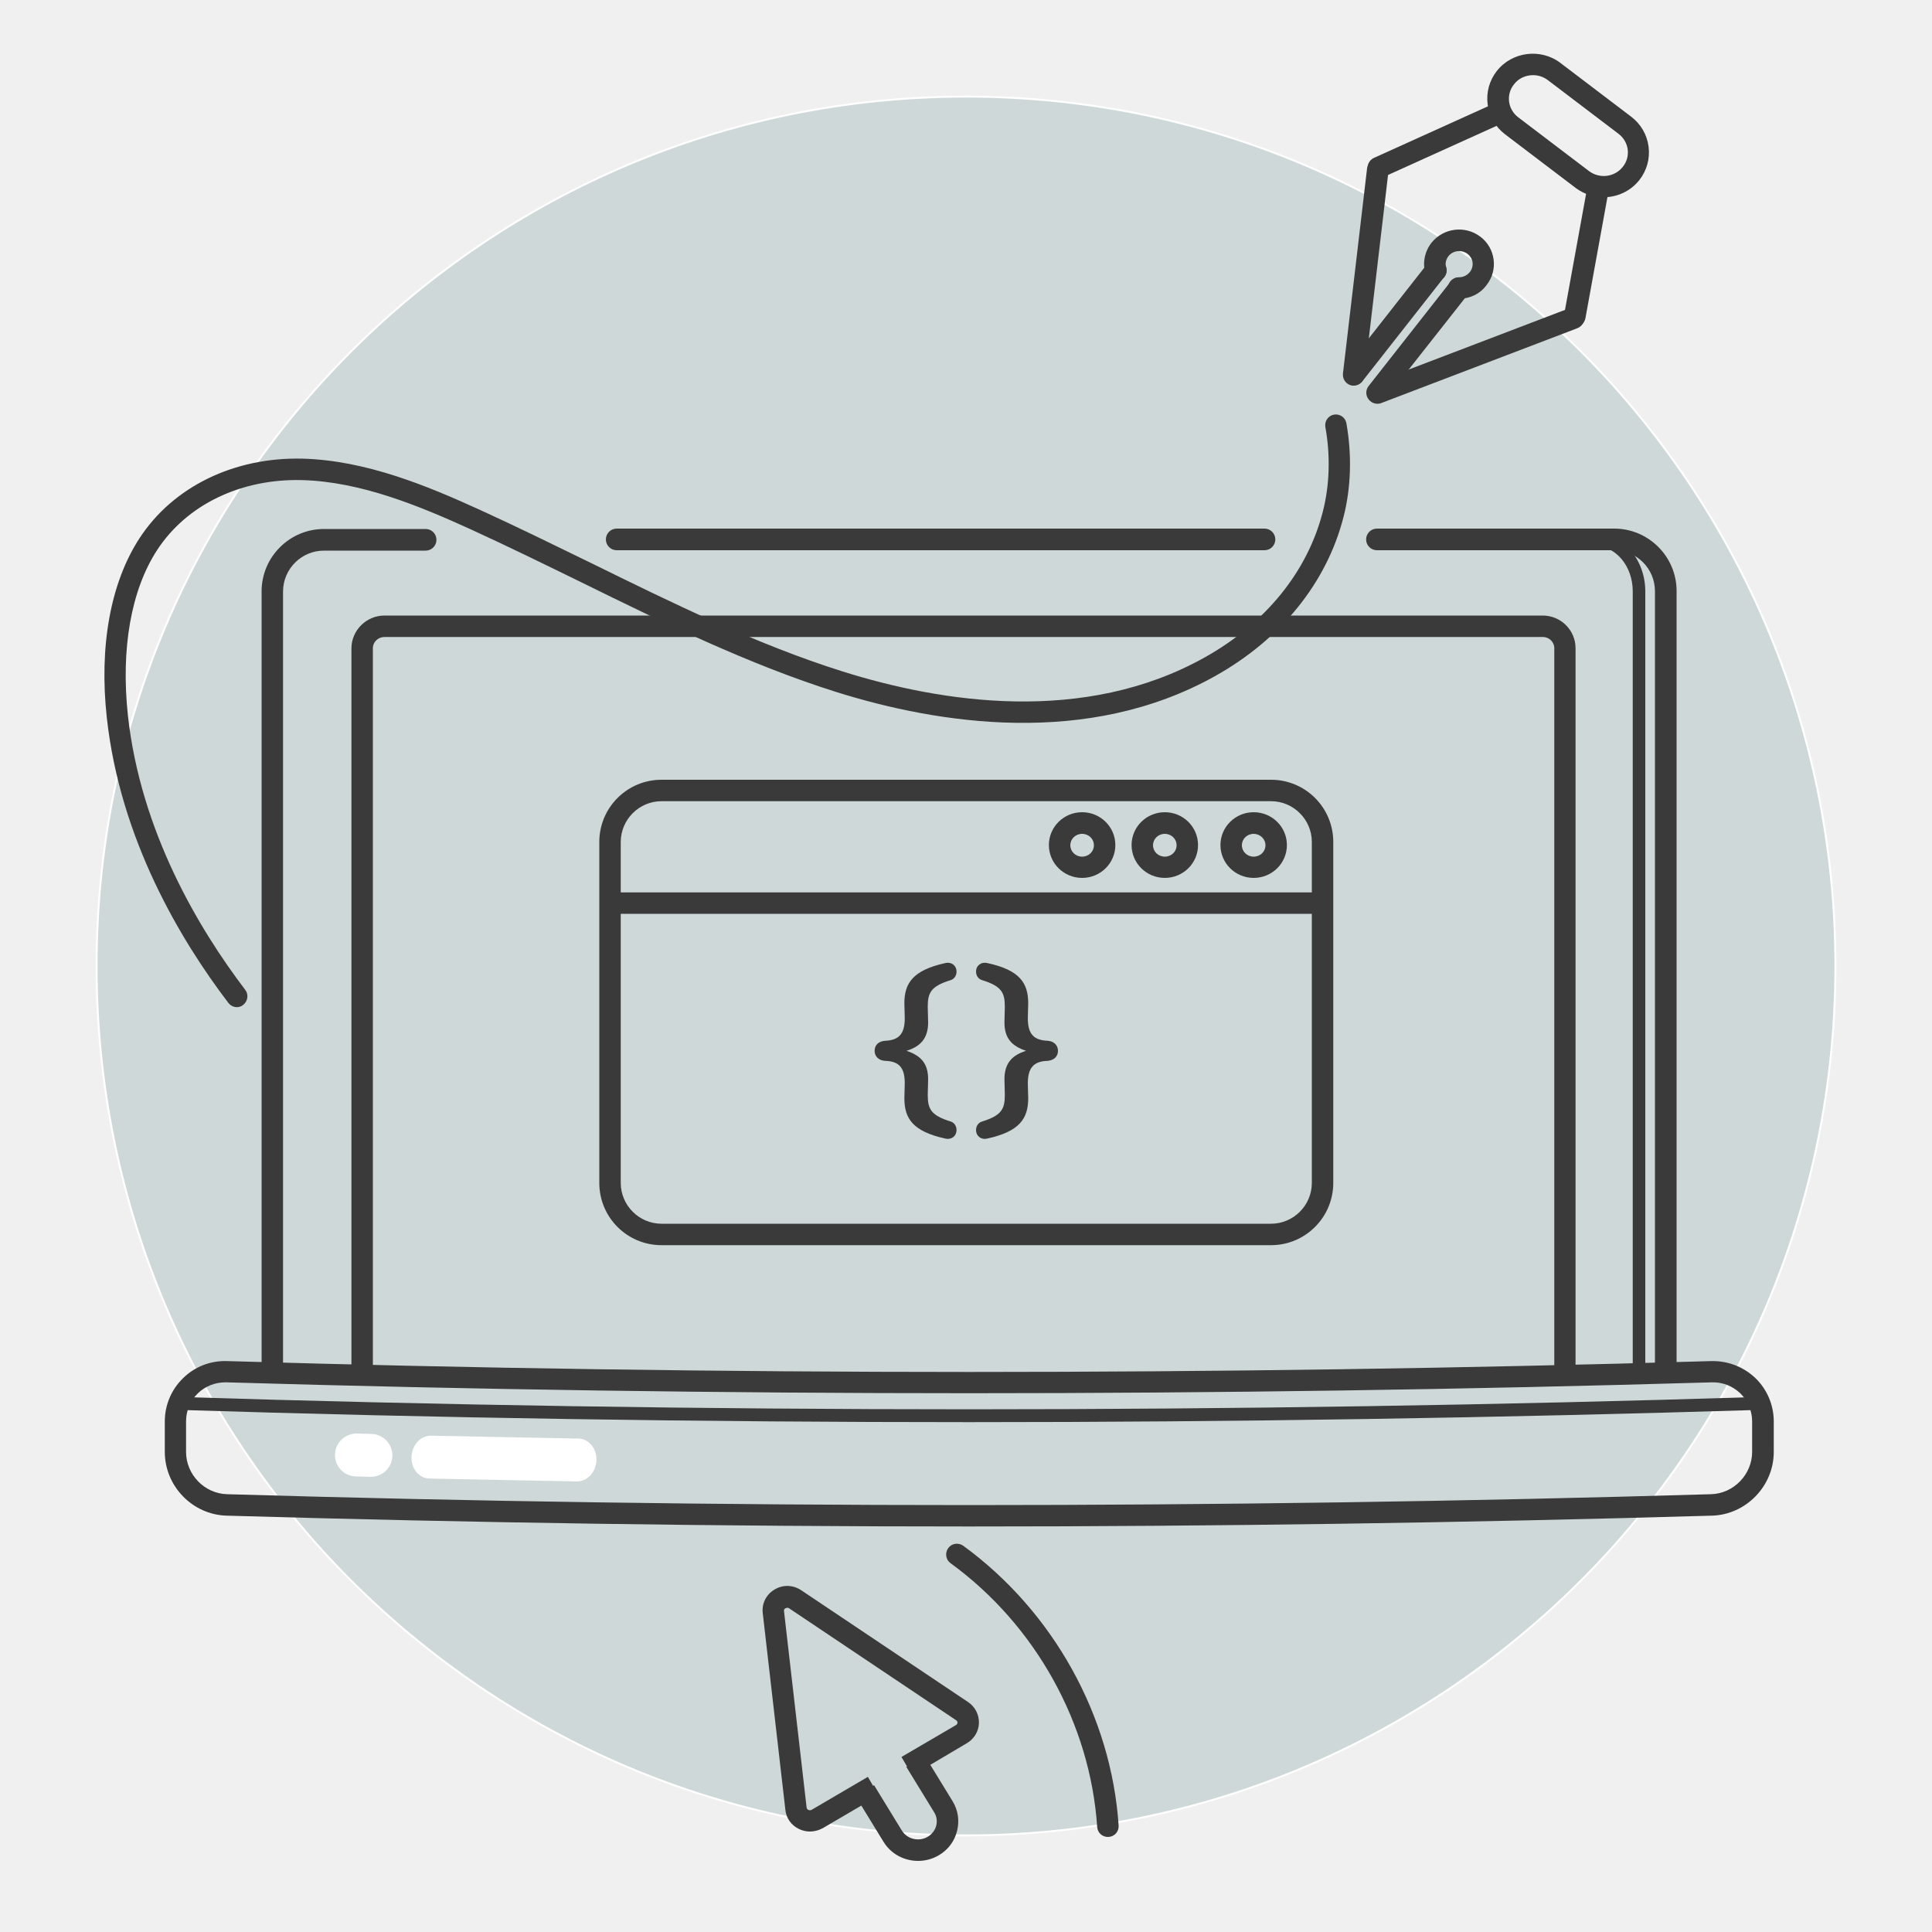
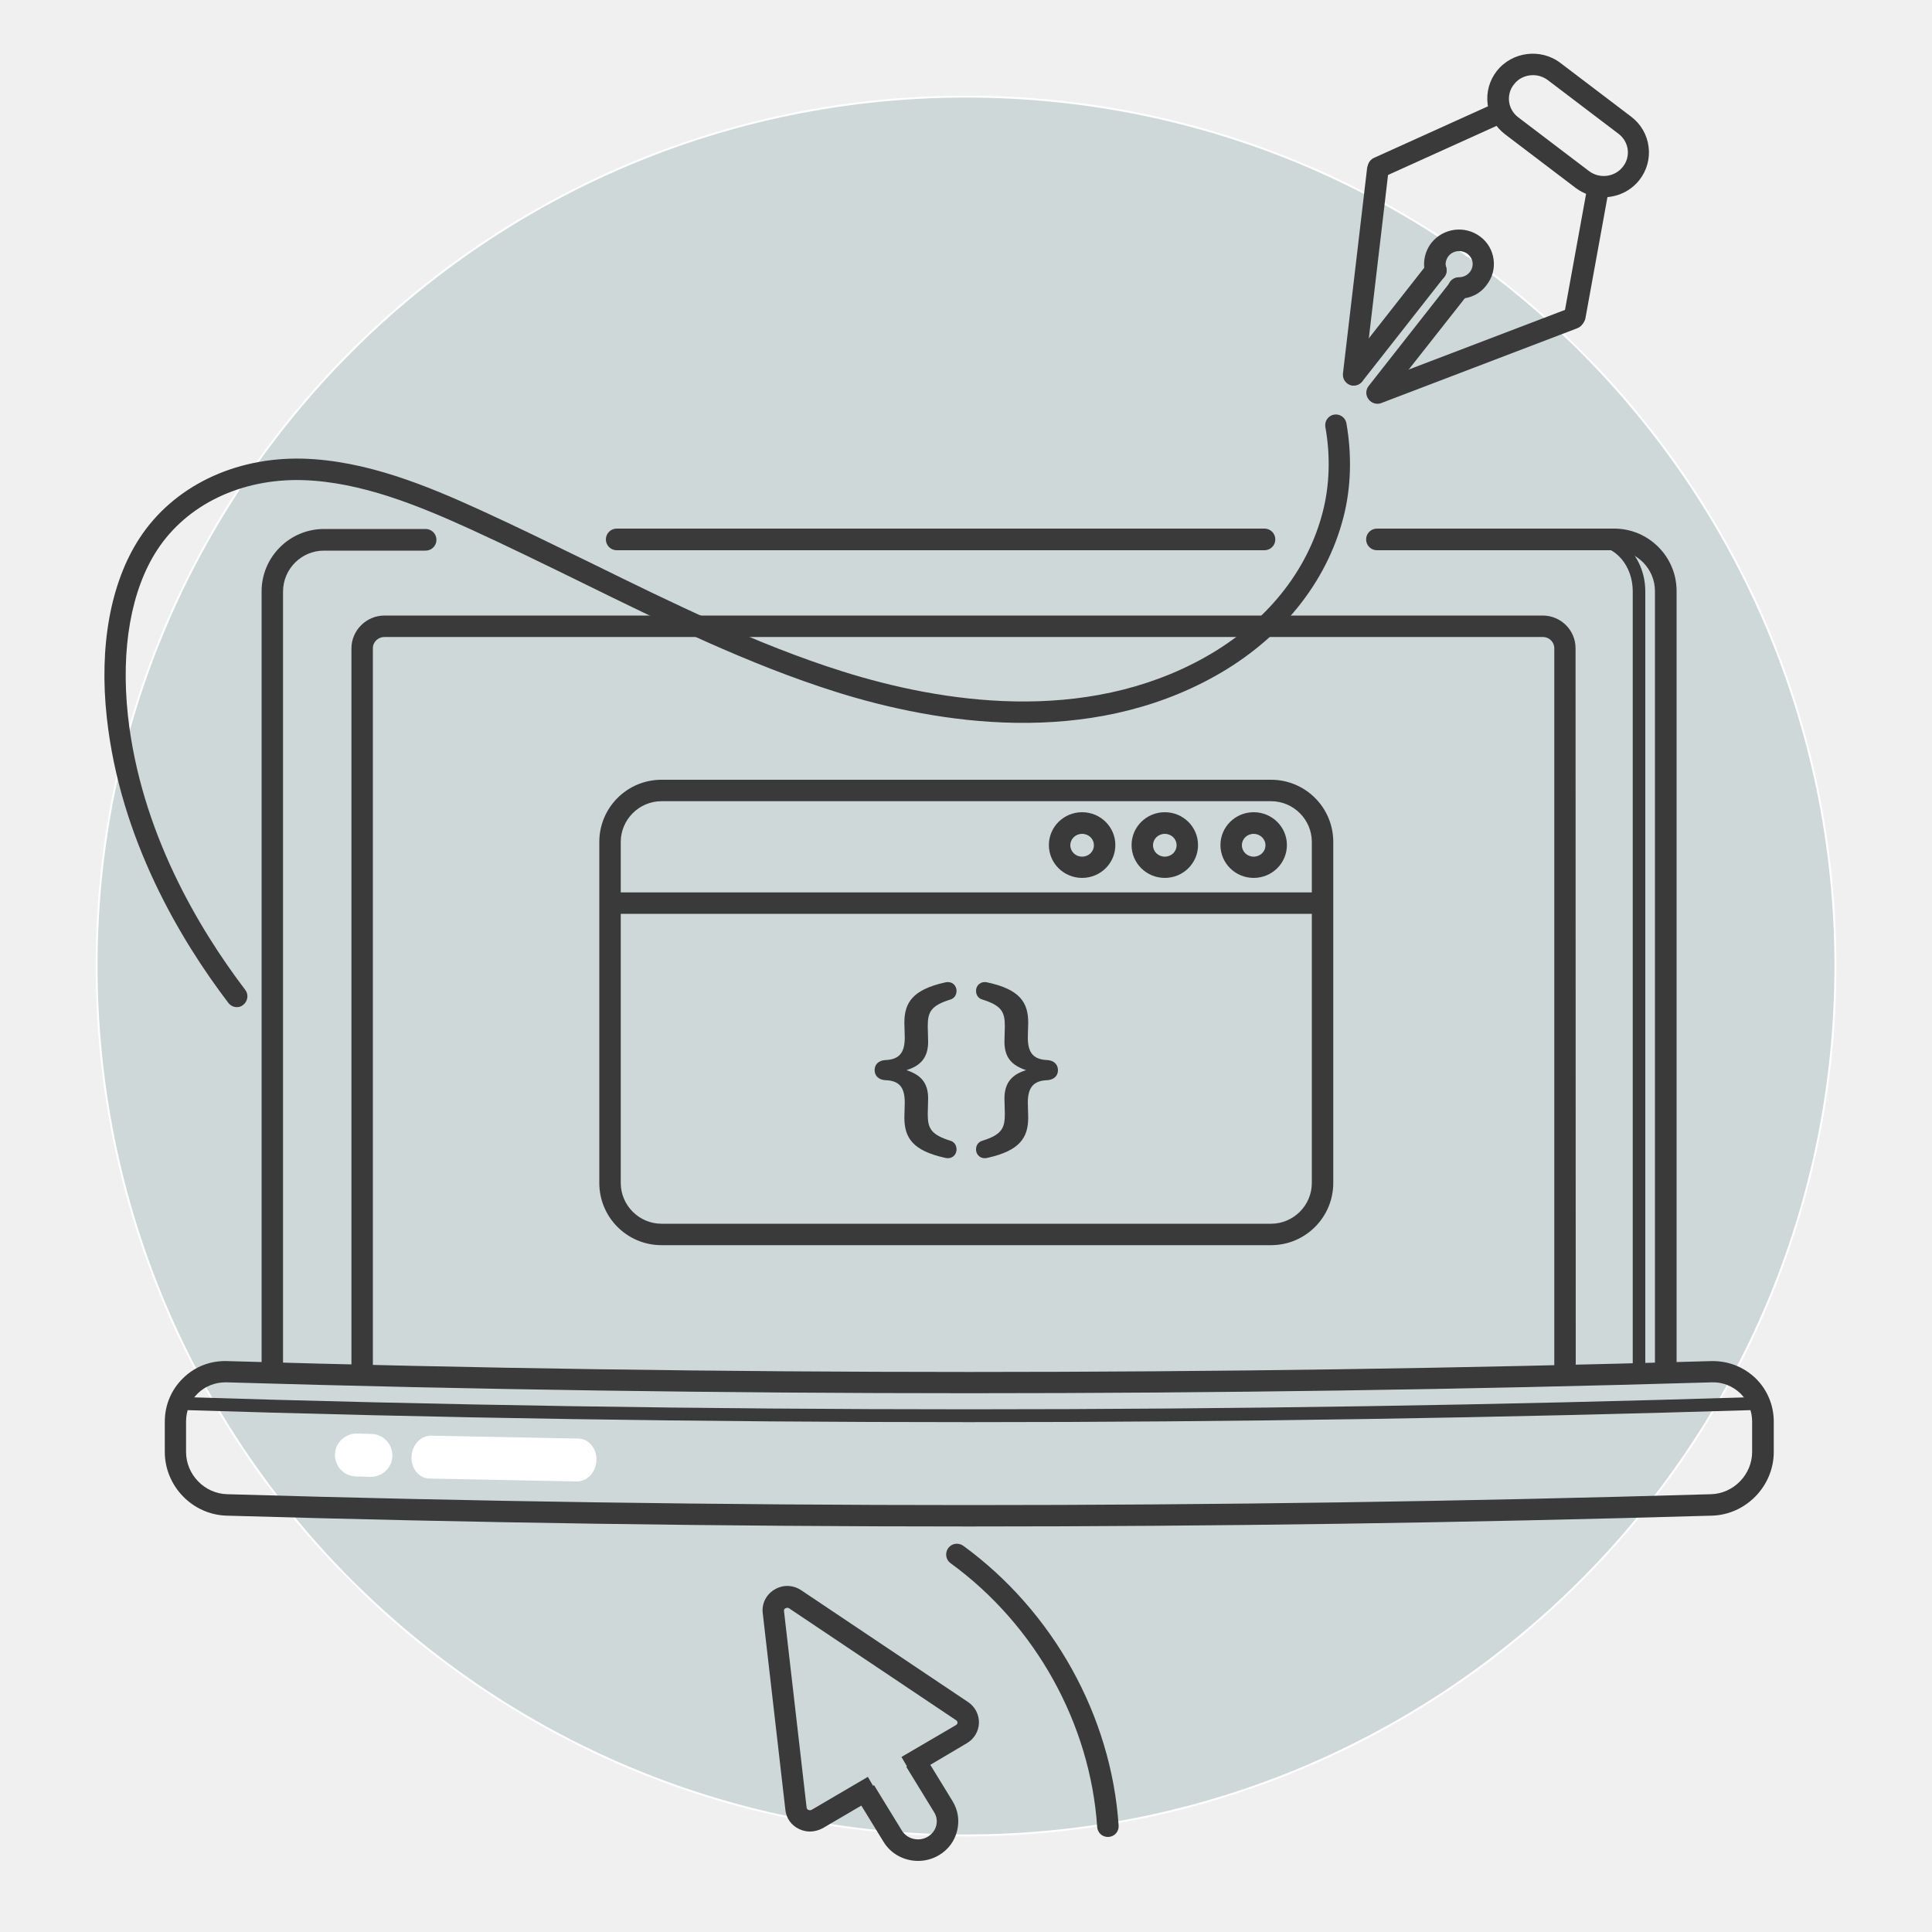
<svg xmlns="http://www.w3.org/2000/svg" version="1.1" id="Layer_1" x="0px" y="0px" viewBox="0 0 1000 1000" style="enable-background:new 0 0 1000 1000;" xml:space="preserve">
  <style type="text/css">
	.st0{fill:#CED8D8;stroke:#FFFFFF;stroke-miterlimit:10;}
	.st1{fill:#3A3A3A;}
	.st2{fill:none;stroke:#3A3A3A;stroke-width:5;stroke-linecap:round;stroke-linejoin:round;stroke-miterlimit:10;}
	.st3{fill:#FFFFFF;}
</style>
  <circle class="st0" cx="500" cy="500" r="450" />
  <g>
    <g>
-       <path class="st1" d="M815.6,708.7h-11.1V335.5c0-3.2-2.7-5.8-5.9-5.8H199c-3.3,0-6,2.6-6,5.8v373.1h-11.1V335.6    c0-9.3,7.7-17,17.1-17h599.5c9.4,0,17,7.6,17,16.9V708.7z" />
+       <path class="st1" d="M815.6,708.7h-11.1V335.5c0-3.2-2.7-5.8-5.9-5.8H199c-3.3,0-6,2.6-6,5.8v373.1h-11.1v-373    c0-9.3,7.7-17,17.1-17h599.5c9.4,0,17,7.6,17,16.9L815.6,708.7L815.6,708.7z" />
    </g>
  </g>
  <g>
    <g>
      <g>
-         <path class="st1" d="M122.6,521.3c-1.7,0-3.3-0.8-4.4-2.2c-24.9-32.7-56-84.8-62.9-147.5c-4.1-37,1.9-70,16.9-93     c17.4-26.7,49-42.1,84.5-41.2c32.8,0.9,64.5,14.1,91.7,26.5c19.3,8.8,38.8,18.4,57.7,27.6c42.1,20.7,85.7,42.1,129.9,56     c51.1,16.1,125.1,27.8,187.7-7.3c31.4-17.6,53.1-44.4,61-75.4c3.5-13.7,4-28.8,1.3-43.8c-0.5-3,1.5-5.9,4.5-6.4     c3-0.5,5.9,1.5,6.4,4.5c2.9,16.5,2.4,33.3-1.5,48.5c-8.7,34-32.3,63.2-66.4,82.3c-66.1,37-143.3,24.9-196.4,8.2     c-45-14.2-89-35.7-131.5-56.6c-18.8-9.2-38.2-18.7-57.4-27.5c-26.2-11.9-56.7-24.7-87.4-25.5c-31.6-0.8-59.6,12.7-74.9,36.1     c-13.6,20.8-18.9,51.3-15.2,85.7c6.6,60.2,36.7,110.4,60.7,142c1.9,2.4,1.4,5.9-1,7.8C125,520.9,123.8,521.3,122.6,521.3z" />
+         <path class="st1" d="M122.6,521.3c-1.7,0-3.3-0.8-4.4-2.2c-24.9-32.7-56-84.8-62.9-147.5c-4.1-37,1.9-70,16.9-93     c17.4-26.7,49-42.1,84.5-41.2c32.8,0.9,64.5,14.1,91.7,26.5c19.3,8.8,38.8,18.4,57.7,27.6c42.1,20.7,85.7,42.1,129.9,56     c51.1,16.1,125.1,27.8,187.7-7.3c31.4-17.6,53.1-44.4,61-75.4c3.5-13.7,4-28.8,1.3-43.8c-0.5-3,1.5-5.9,4.5-6.4s5.9,1.5,6.4,4.5     c2.9,16.5,2.4,33.3-1.5,48.5c-8.7,34-32.3,63.2-66.4,82.3c-66.1,37-143.3,24.9-196.4,8.2c-45-14.2-89-35.7-131.5-56.6     c-18.8-9.2-38.2-18.7-57.4-27.5c-26.2-11.9-56.7-24.7-87.4-25.5c-31.6-0.8-59.6,12.7-74.9,36.1c-13.6,20.8-18.9,51.3-15.2,85.7     c6.6,60.2,36.7,110.4,60.7,142c1.9,2.4,1.4,5.9-1,7.8C125,520.9,123.8,521.3,122.6,521.3z" />
      </g>
    </g>
  </g>
  <g>
    <g>
      <g>
-         <path class="st1" d="M830,102.1c-5,0-10.1-1.6-14.4-4.8l-36.6-27.8c-5-3.8-8.2-9.3-9-15.5c-0.8-6.2,0.9-12.3,4.7-17.2     c7.9-10.1,22.8-12,33-4.2l36.6,27.8c5,3.8,8.2,9.3,9,15.5c0.8,6.2-0.9,12.3-4.7,17.2C844,99,837,102.1,830,102.1z M793.5,38.9     c-3.8,0-7.5,1.6-9.9,4.8c-2,2.5-2.9,5.7-2.5,8.9c0.4,3.2,2.1,6.1,4.7,8.1l36.6,27.8c5.5,4.2,13.4,3.2,17.6-2.2     c2-2.5,2.9-5.7,2.5-8.9c-0.4-3.2-2.1-6.1-4.7-8.1l-36.6-27.8C798.8,39.7,796.1,38.9,793.5,38.9z" />
+         <path class="st1" d="M830,102.1c-5,0-10.1-1.6-14.4-4.8L779,69.5c-5-3.8-8.2-9.3-9-15.5s0.9-12.3,4.7-17.2     c7.9-10.1,22.8-12,33-4.2l36.6,27.8c5,3.8,8.2,9.3,9,15.5s-0.9,12.3-4.7,17.2C844,99,837,102.1,830,102.1z M793.5,38.9     c-3.8,0-7.5,1.6-9.9,4.8c-2,2.5-2.9,5.7-2.5,8.9c0.4,3.2,2.1,6.1,4.7,8.1l36.6,27.8c5.5,4.2,13.4,3.2,17.6-2.2     c2-2.5,2.9-5.7,2.5-8.9c-0.4-3.2-2.1-6.1-4.7-8.1l-36.6-27.8C798.8,39.7,796.1,38.9,793.5,38.9z" />
      </g>
    </g>
    <g>
      <g>
        <path class="st1" d="M815.1,169.4c-0.3,0-0.7,0-1-0.1c-3-0.5-5-3.4-4.5-6.5l12.2-67.1c0.5-3,3.4-5,6.5-4.5c3,0.5,5,3.4,4.5,6.5     l-12.2,67.1C820,167.6,817.7,169.4,815.1,169.4z" />
      </g>
    </g>
    <g>
      <g>
        <path class="st1" d="M713.5,92.3c-2.1,0-4.1-1.2-5.1-3.3c-1.3-2.8,0-6.1,2.8-7.3l63-28.5c2.8-1.3,6.1,0,7.3,2.8     c1.3,2.8,0,6.1-2.8,7.3l-63,28.5C715,92.2,714.2,92.3,713.5,92.3z" />
      </g>
    </g>
    <g>
      <g>
        <path class="st1" d="M713,209c-2.2,0-4.3-1.4-5.2-3.6c-1.1-2.9,0.3-6.1,3.2-7.2l101.4-38.7c2.9-1.1,6.1,0.3,7.2,3.2     c1.1,2.9-0.3,6.1-3.2,7.2L715,208.6C714.3,208.9,713.6,209,713,209z" />
      </g>
    </g>
    <g>
      <g>
-         <path class="st1" d="M755.3,154.6c-0.1,0-0.2,0-0.3,0c-3.1,0-5.5-2.6-5.5-5.6c0-3.1,2.6-5.5,5.6-5.5c0,0,0.1,0,0.1,0     c2.2,0,4.2-1,5.6-2.7c1.1-1.4,1.6-3.2,1.4-4.9c-0.2-1.8-1.2-3.4-2.6-4.5c-3.1-2.3-7.5-1.8-9.9,1.2c-1.3,1.7-1.8,3.9-1.2,5.9     c0.9,2.9-0.8,6-3.8,6.9c-2.9,0.8-6-0.9-6.9-3.8c-1.6-5.5-0.4-11.4,3.1-15.9c6.1-7.7,17.4-9.2,25.3-3.2c3.9,2.9,6.3,7.2,6.9,11.9     c0.6,4.7-0.7,9.4-3.7,13.2C766.1,152.1,760.9,154.6,755.3,154.6z" />
+         <path class="st1" d="M755.3,154.6c-0.1,0-0.2,0-0.3,0c-3.1,0-5.5-2.6-5.5-5.6c0-3.1,2.6-5.5,5.6-5.5h0.1c2.2,0,4.2-1,5.6-2.7     c1.1-1.4,1.6-3.2,1.4-4.9c-0.2-1.8-1.2-3.4-2.6-4.5c-3.1-2.3-7.5-1.8-9.9,1.2c-1.3,1.7-1.8,3.9-1.2,5.9c0.9,2.9-0.8,6-3.8,6.9     c-2.9,0.8-6-0.9-6.9-3.8c-1.6-5.5-0.4-11.4,3.1-15.9c6.1-7.7,17.4-9.2,25.3-3.2c3.9,2.9,6.3,7.2,6.9,11.9     c0.6,4.7-0.7,9.4-3.7,13.2C766.1,152.1,760.9,154.6,755.3,154.6z" />
      </g>
    </g>
    <g>
      <g>
        <path class="st1" d="M700.8,199.4c-1.2,0-2.4-0.4-3.4-1.2c-2.4-1.9-2.8-5.4-0.9-7.8l42.4-54c1.9-2.4,5.4-2.8,7.8-0.9     c2.4,1.9,2.8,5.4,0.9,7.8l-42.4,54C704.1,198.6,702.5,199.4,700.8,199.4z" />
      </g>
    </g>
    <g>
      <g>
        <path class="st1" d="M712.7,208.8c-1.2,0-2.4-0.4-3.4-1.2c-2.4-1.9-2.8-5.4-0.9-7.8l42.5-54.1c1.9-2.4,5.4-2.8,7.8-0.9     c2.4,1.9,2.8,5.4,0.9,7.8L717,206.7C715.9,208,714.3,208.8,712.7,208.8z" />
      </g>
    </g>
    <g>
      <g>
        <path class="st2" d="M718.7,201.3" />
      </g>
    </g>
    <g>
      <g>
        <path class="st1" d="M700.7,199.6c-0.2,0-0.4,0-0.7,0c-3-0.4-5.2-3.1-4.9-6.2l12.5-106.3c0.4-3,3.1-5.2,6.2-4.9     c3,0.4,5.2,3.1,4.9,6.2l-12.5,106.3C705.8,197.6,703.4,199.6,700.7,199.6z" />
      </g>
    </g>
  </g>
  <g>
    <g>
      <g>
-         <path class="st1" d="M419.2,948c-2,0-4-0.5-5.8-1.4c-3.9-1.9-6.5-5.6-6.9-9.9l-11.7-101.7c-0.6-4.9,1.7-9.6,6-12.2     c4.4-2.7,9.7-2.5,13.9,0.3l86.4,57.9c3.6,2.4,5.7,6.5,5.6,10.8c-0.1,4.3-2.5,8.3-6.3,10.5L472.2,919l-5.6-9.6l28.2-16.5     c0.6-0.4,0.8-0.9,0.8-1.2c0-0.4-0.1-0.9-0.7-1.3l-86.4-57.9c-0.9-0.6-1.7-0.2-2,0c-0.6,0.3-0.8,0.8-0.7,1.4l11.7,101.7     c0.1,0.7,0.5,1,0.9,1.2c0.3,0.1,1,0.4,1.8-0.1l29-17l5.6,9.6l-29,17C423.7,947.4,421.4,948,419.2,948z" />
+         <path class="st1" d="M419.2,948c-2,0-4-0.5-5.8-1.4c-3.9-1.9-6.5-5.6-6.9-9.9L394.8,835c-0.6-4.9,1.7-9.6,6-12.2     c4.4-2.7,9.7-2.5,13.9,0.3l86.4,57.9c3.6,2.4,5.7,6.5,5.6,10.8s-2.5,8.3-6.3,10.5L472.2,919l-5.6-9.6l28.2-16.5     c0.6-0.4,0.8-0.9,0.8-1.2c0-0.4-0.1-0.9-0.7-1.3l-86.4-57.9c-0.9-0.6-1.7-0.2-2,0c-0.6,0.3-0.8,0.8-0.7,1.4l11.7,101.7     c0.1,0.7,0.5,1,0.9,1.2c0.3,0.1,1,0.4,1.8-0.1l29-17l5.6,9.6l-29,17C423.7,947.4,421.4,948,419.2,948z" />
      </g>
    </g>
    <g>
      <g>
        <path class="st1" d="M475.2,963.2c-7.1,0-14-3.5-17.9-9.9l-14.4-23.5l9.5-5.8l14.4,23.5c2.8,4.5,8.8,5.9,13.4,3.2     c2.2-1.3,3.8-3.4,4.4-5.8c0.6-2.4,0.2-4.8-1.1-6.9l-14.4-23.5l9.5-5.8l14.4,23.5c2.9,4.7,3.7,10.1,2.4,15.4     c-1.3,5.4-4.7,9.9-9.5,12.7C482.5,962.3,478.8,963.2,475.2,963.2z" />
      </g>
    </g>
  </g>
  <g>
    <g>
-       <path class="st1" d="M648.9,454.4c-9.5,0-17.2-7.6-17.2-17s7.7-17,17.2-17c9.5,0,17.2,7.6,17.2,17S658.4,454.4,648.9,454.4z     M648.9,431.6c-3.4,0-6.1,2.6-6.1,5.9s2.7,5.9,6.1,5.9c3.4,0,6.1-2.6,6.1-5.9S652.2,431.6,648.9,431.6z" />
+       <path class="st1" d="M648.9,454.4c-9.5,0-17.2-7.6-17.2-17s7.7-17,17.2-17s17.2,7.6,17.2,17S658.4,454.4,648.9,454.4z     M648.9,431.6c-3.4,0-6.1,2.6-6.1,5.9s2.7,5.9,6.1,5.9c3.4,0,6.1-2.6,6.1-5.9S652.2,431.6,648.9,431.6z" />
    </g>
  </g>
  <g>
    <g>
-       <path class="st1" d="M602.9,454.4c-9.5,0-17.2-7.6-17.2-17s7.7-17,17.2-17c9.5,0,17.2,7.6,17.2,17S612.4,454.4,602.9,454.4z     M602.9,431.6c-3.4,0-6.1,2.6-6.1,5.9s2.7,5.9,6.1,5.9c3.4,0,6.1-2.6,6.1-5.9S606.3,431.6,602.9,431.6z" />
+       <path class="st1" d="M602.9,454.4c-9.5,0-17.2-7.6-17.2-17s7.7-17,17.2-17s17.2,7.6,17.2,17S612.4,454.4,602.9,454.4z     M602.9,431.6c-3.4,0-6.1,2.6-6.1,5.9s2.7,5.9,6.1,5.9c3.4,0,6.1-2.6,6.1-5.9S606.3,431.6,602.9,431.6z" />
    </g>
  </g>
  <g>
    <g>
      <path class="st1" d="M560.1,454.4c-9.5,0-17.2-7.6-17.2-17s7.7-17,17.2-17s17.2,7.6,17.2,17S569.6,454.4,560.1,454.4z     M560.1,431.6c-3.4,0-6.1,2.6-6.1,5.9s2.7,5.9,6.1,5.9c3.4,0,6.1-2.6,6.1-5.9S563.5,431.6,560.1,431.6z" />
    </g>
  </g>
  <g>
    <g>
-       <path class="st1" d="M573.4,950.8c-2.9,0-5.3-2.2-5.5-5.2c-3.6-53.4-31.9-104.5-75.9-136.5c-2.5-1.8-3-5.3-1.2-7.8    c1.8-2.5,5.3-3,7.8-1.2c46.6,34,76.6,88.1,80.4,144.8c0.2,3.1-2.1,5.7-5.2,5.9C573.7,950.8,573.5,950.8,573.4,950.8z" />
+       <path class="st1" d="M573.4,950.8c-2.9,0-5.3-2.2-5.5-5.2c-3.6-53.4-31.9-104.5-75.9-136.5c-2.5-1.8-3-5.3-1.2-7.8s5.3-3,7.8-1.2    c46.6,34,76.6,88.1,80.4,144.8c0.2,3.1-2.1,5.7-5.2,5.9C573.7,950.8,573.5,950.8,573.4,950.8z" />
    </g>
  </g>
  <g>
    <g>
      <path class="st1" d="M862.2,714.3c-3.1,0-5.6-2.5-5.6-5.6V306c0-11.7-9.5-21.2-21.2-21.2H712.7c-3.1,0-5.6-2.5-5.6-5.6    s2.5-5.6,5.6-5.6h122.8c17.8,0,32.3,14.5,32.3,32.3v402.7C867.8,711.8,865.3,714.3,862.2,714.3z" />
    </g>
  </g>
  <g>
    <g>
      <path class="st1" d="M654.5,284.8H319.2c-3.1,0-5.6-2.5-5.6-5.6s2.5-5.6,5.6-5.6h335.3c3.1,0,5.6,2.5,5.6,5.6    S657.6,284.8,654.5,284.8z" />
    </g>
  </g>
  <g>
    <g>
      <path class="st1" d="M141,714.3c-3.1,0-5.6-2.5-5.6-5.6V306.1c0-17.8,14.5-32.3,32.3-32.3h52.6c3.1,0,5.6,2.5,5.6,5.6    s-2.5,5.6-5.6,5.6h-52.6c-11.7,0-21.2,9.5-21.2,21.2v402.6C146.5,711.8,144,714.3,141,714.3z" />
    </g>
  </g>
  <g>
    <g>
-       <path class="st1" d="M657.9,644.5H342.4c-17.8,0-32.2-14.4-32.2-32.2V435.8c0-17.8,14.4-32.2,32.2-32.2h315.5    c17.8,0,32.2,14.4,32.2,32.2v176.5C690.1,630,675.7,644.5,657.9,644.5z M342.4,414.7c-11.6,0-21.1,9.5-21.1,21.1v176.5    c0,11.6,9.5,21.1,21.1,21.1h315.5c11.6,0,21.1-9.5,21.1-21.1V435.8c0-11.6-9.5-21.1-21.1-21.1H342.4z" />
+       <path class="st1" d="M657.9,644.5H342.4c-17.8,0-32.2-14.4-32.2-32.2V435.8c0-17.8,14.4-32.2,32.2-32.2h315.5    c17.8,0,32.2,14.4,32.2,32.2v176.5C690.1,630,675.7,644.5,657.9,644.5z M342.4,414.7c-11.6,0-21.1,9.5-21.1,21.1v176.5    c0,11.6,9.5,21.1,21.1,21.1h315.5c11.6,0,21.1-9.5,21.1-21.1V435.8c0-11.6-9.5-21.1-21.1-21.1L342.4,414.7L342.4,414.7z" />
    </g>
  </g>
  <g>
    <g>
      <rect x="317.2" y="461.9" class="st1" width="368.8" height="11.1" />
    </g>
  </g>
  <g>
    <g>
      <g>
-         <path class="st1" d="M468.1,568.4c0-1.6,0.2-5.9,0.2-7.7c0-7.9-2.8-11.4-10.1-11.6c-3.4-0.2-5.5-2.3-5.5-5.2s2-5,5.5-5.2     c7.3-0.3,10.1-3.8,10.1-11.7c0-1.8-0.2-6.1-0.2-7.7c0-10.4,4.4-17.1,21.1-20.8c3.3-0.8,5.9,1.3,5.9,4.4c0,2.6-1.7,4-3,4.4     c-10.4,3.2-11.9,6.6-11.9,13.9c0,2.2,0.2,5.7,0.2,8c0,8.4-4.1,12.5-11.2,14.7c7.2,2.4,11.2,6.3,11.2,14.7c0,2.3-0.2,5.8-0.2,8     c0,7.3,1.5,10.7,11.9,13.9c1.3,0.4,3,1.8,3,4.4c0,3.1-2.6,5.2-5.9,4.4C472.5,585.6,468.1,579,468.1,568.4z" />
+         <path class="st1" d="M468.1,578.4c0-1.6,0.2-5.9,0.2-7.7c0-7.9-2.8-11.4-10.1-11.6c-3.4-0.2-5.5-2.3-5.5-5.2s2-5,5.5-5.2     c7.3-0.3,10.1-3.8,10.1-11.7c0-1.8-0.2-6.1-0.2-7.7c0-10.4,4.4-17.1,21.1-20.8c3.3-0.8,5.9,1.3,5.9,4.4c0,2.6-1.7,4-3,4.4     c-10.4,3.2-11.9,6.6-11.9,13.9c0,2.2,0.2,5.7,0.2,8c0,8.4-4.1,12.5-11.2,14.7c7.2,2.4,11.2,6.3,11.2,14.7c0,2.3-0.2,5.8-0.2,8     c0,7.3,1.5,10.7,11.9,13.9c1.3,0.4,3,1.8,3,4.4c0,3.1-2.6,5.2-5.9,4.4C472.5,595.6,468.1,589,468.1,578.4z" />
      </g>
    </g>
    <g>
      <g>
-         <path class="st1" d="M532.2,519.3c0,1.6-0.2,5.9-0.2,7.7c0,8,2.9,11.4,10.2,11.7c3.3,0.2,5.4,2.3,5.4,5.2s-2,4.9-5.4,5.2     c-7.3,0.2-10.2,3.8-10.2,11.6c0,1.8,0.2,6.1,0.2,7.7c0,10.5-4.4,17.2-21.1,20.9c-3.3,0.8-5.9-1.3-5.9-4.4c0-2.6,1.7-4,3.1-4.4     c10.3-3.2,11.8-6.6,11.8-13.9c0-2.2-0.2-5.7-0.2-8c0-8.4,4.1-12.5,11.2-14.7c-7.2-2.4-11.2-6.3-11.2-14.7c0-2.3,0.2-5.8,0.2-8     c0-7.3-1.5-10.7-11.8-13.9c-1.4-0.4-3.1-1.8-3.1-4.4c0-3.1,2.6-5.2,5.9-4.4C527.8,502.1,532.2,508.8,532.2,519.3z" />
+         <path class="st1" d="M532.2,529.3c0,1.6-0.2,5.9-0.2,7.7c0,8,2.9,11.4,10.2,11.7c3.3,0.2,5.4,2.3,5.4,5.2s-2,4.9-5.4,5.2     c-7.3,0.2-10.2,3.8-10.2,11.6c0,1.8,0.2,6.1,0.2,7.7c0,10.5-4.4,17.2-21.1,20.9c-3.3,0.8-5.9-1.3-5.9-4.4c0-2.6,1.7-4,3.1-4.4     c10.3-3.2,11.8-6.6,11.8-13.9c0-2.2-0.2-5.7-0.2-8c0-8.4,4.1-12.5,11.2-14.7c-7.2-2.4-11.2-6.3-11.2-14.7c0-2.3,0.2-5.8,0.2-8     c0-7.3-1.5-10.7-11.8-13.9c-1.4-0.4-3.1-1.8-3.1-4.4c0-3.1,2.6-5.2,5.9-4.4C527.8,512.1,532.2,518.8,532.2,529.3z" />
      </g>
    </g>
  </g>
  <g>
    <g>
      <path class="st1" d="M848.4,712c-1.8,0-3.3-1.5-3.3-3.3V306c0-12.9-8.7-23.4-19.5-23.4H720.9c-1.8,0-3.3-1.5-3.3-3.3    s1.5-3.3,3.3-3.3h104.6c14.4,0,26.1,13.5,26.1,30.1v402.7C851.7,710.5,850.2,712,848.4,712z" />
    </g>
  </g>
  <g>
    <g>
      <path class="st1" d="M501.6,790.1c-128.4,0-256.8-1.9-384.3-5.6c-17.7-0.5-32-15.3-32-33v-15.7c0-8.6,3.4-16.6,9.5-22.5    c6.1-6,14.2-9.1,22.9-8.8c254.8,7.5,513.2,7.5,768,0c8.6-0.2,16.7,2.9,22.9,8.8c6.1,5.9,9.5,14,9.5,22.5v15.7    c0,17.7-14.4,32.5-32,33l0,0C758.4,788.2,630,790.1,501.6,790.1z M116.6,715.5c-5.3,0-10.4,2-14.2,5.7c-4,3.8-6.1,9-6.1,14.6v15.7    c0,11.7,9.5,21.6,21.3,21.9c254.8,7.5,513.2,7.5,768,0l0,0c11.7-0.3,21.3-10.2,21.3-21.9v-15.7c0-5.6-2.2-10.7-6.1-14.6    c-4-3.8-9.2-5.9-14.8-5.7c-255,7.5-513.6,7.5-768.6,0C117.1,715.5,116.9,715.5,116.6,715.5z" />
    </g>
  </g>
  <g>
    <g>
      <path class="st1" d="M501.6,736.1c-137.3,0-274.6-2.1-410.9-6.4l0.2-6.7c272.5,8.6,548.9,8.6,821.4,0l0.2,6.7    C776.2,733.9,638.9,736.1,501.6,736.1z" />
    </g>
  </g>
  <g>
    <path class="st3" d="M213,754c-0.3,6.1,3.9,11.2,9.3,11.3l76.2,1.5c5.4,0.1,10-4.8,10.2-10.9c0.3-6.1-3.9-11.2-9.3-11.3l-76.2-1.5   C217.8,743,213.2,747.9,213,754z" />
  </g>
  <g>
    <path class="st3" d="M184.1,764.2l7.5,0.2c6.1,0.2,11.3-4.6,11.5-10.7s-4.6-11.3-10.7-11.5l-7.5-0.2c-6.1-0.2-11.3,4.6-11.5,10.7   C173.1,758.8,177.9,764,184.1,764.2z" />
  </g>
</svg>
